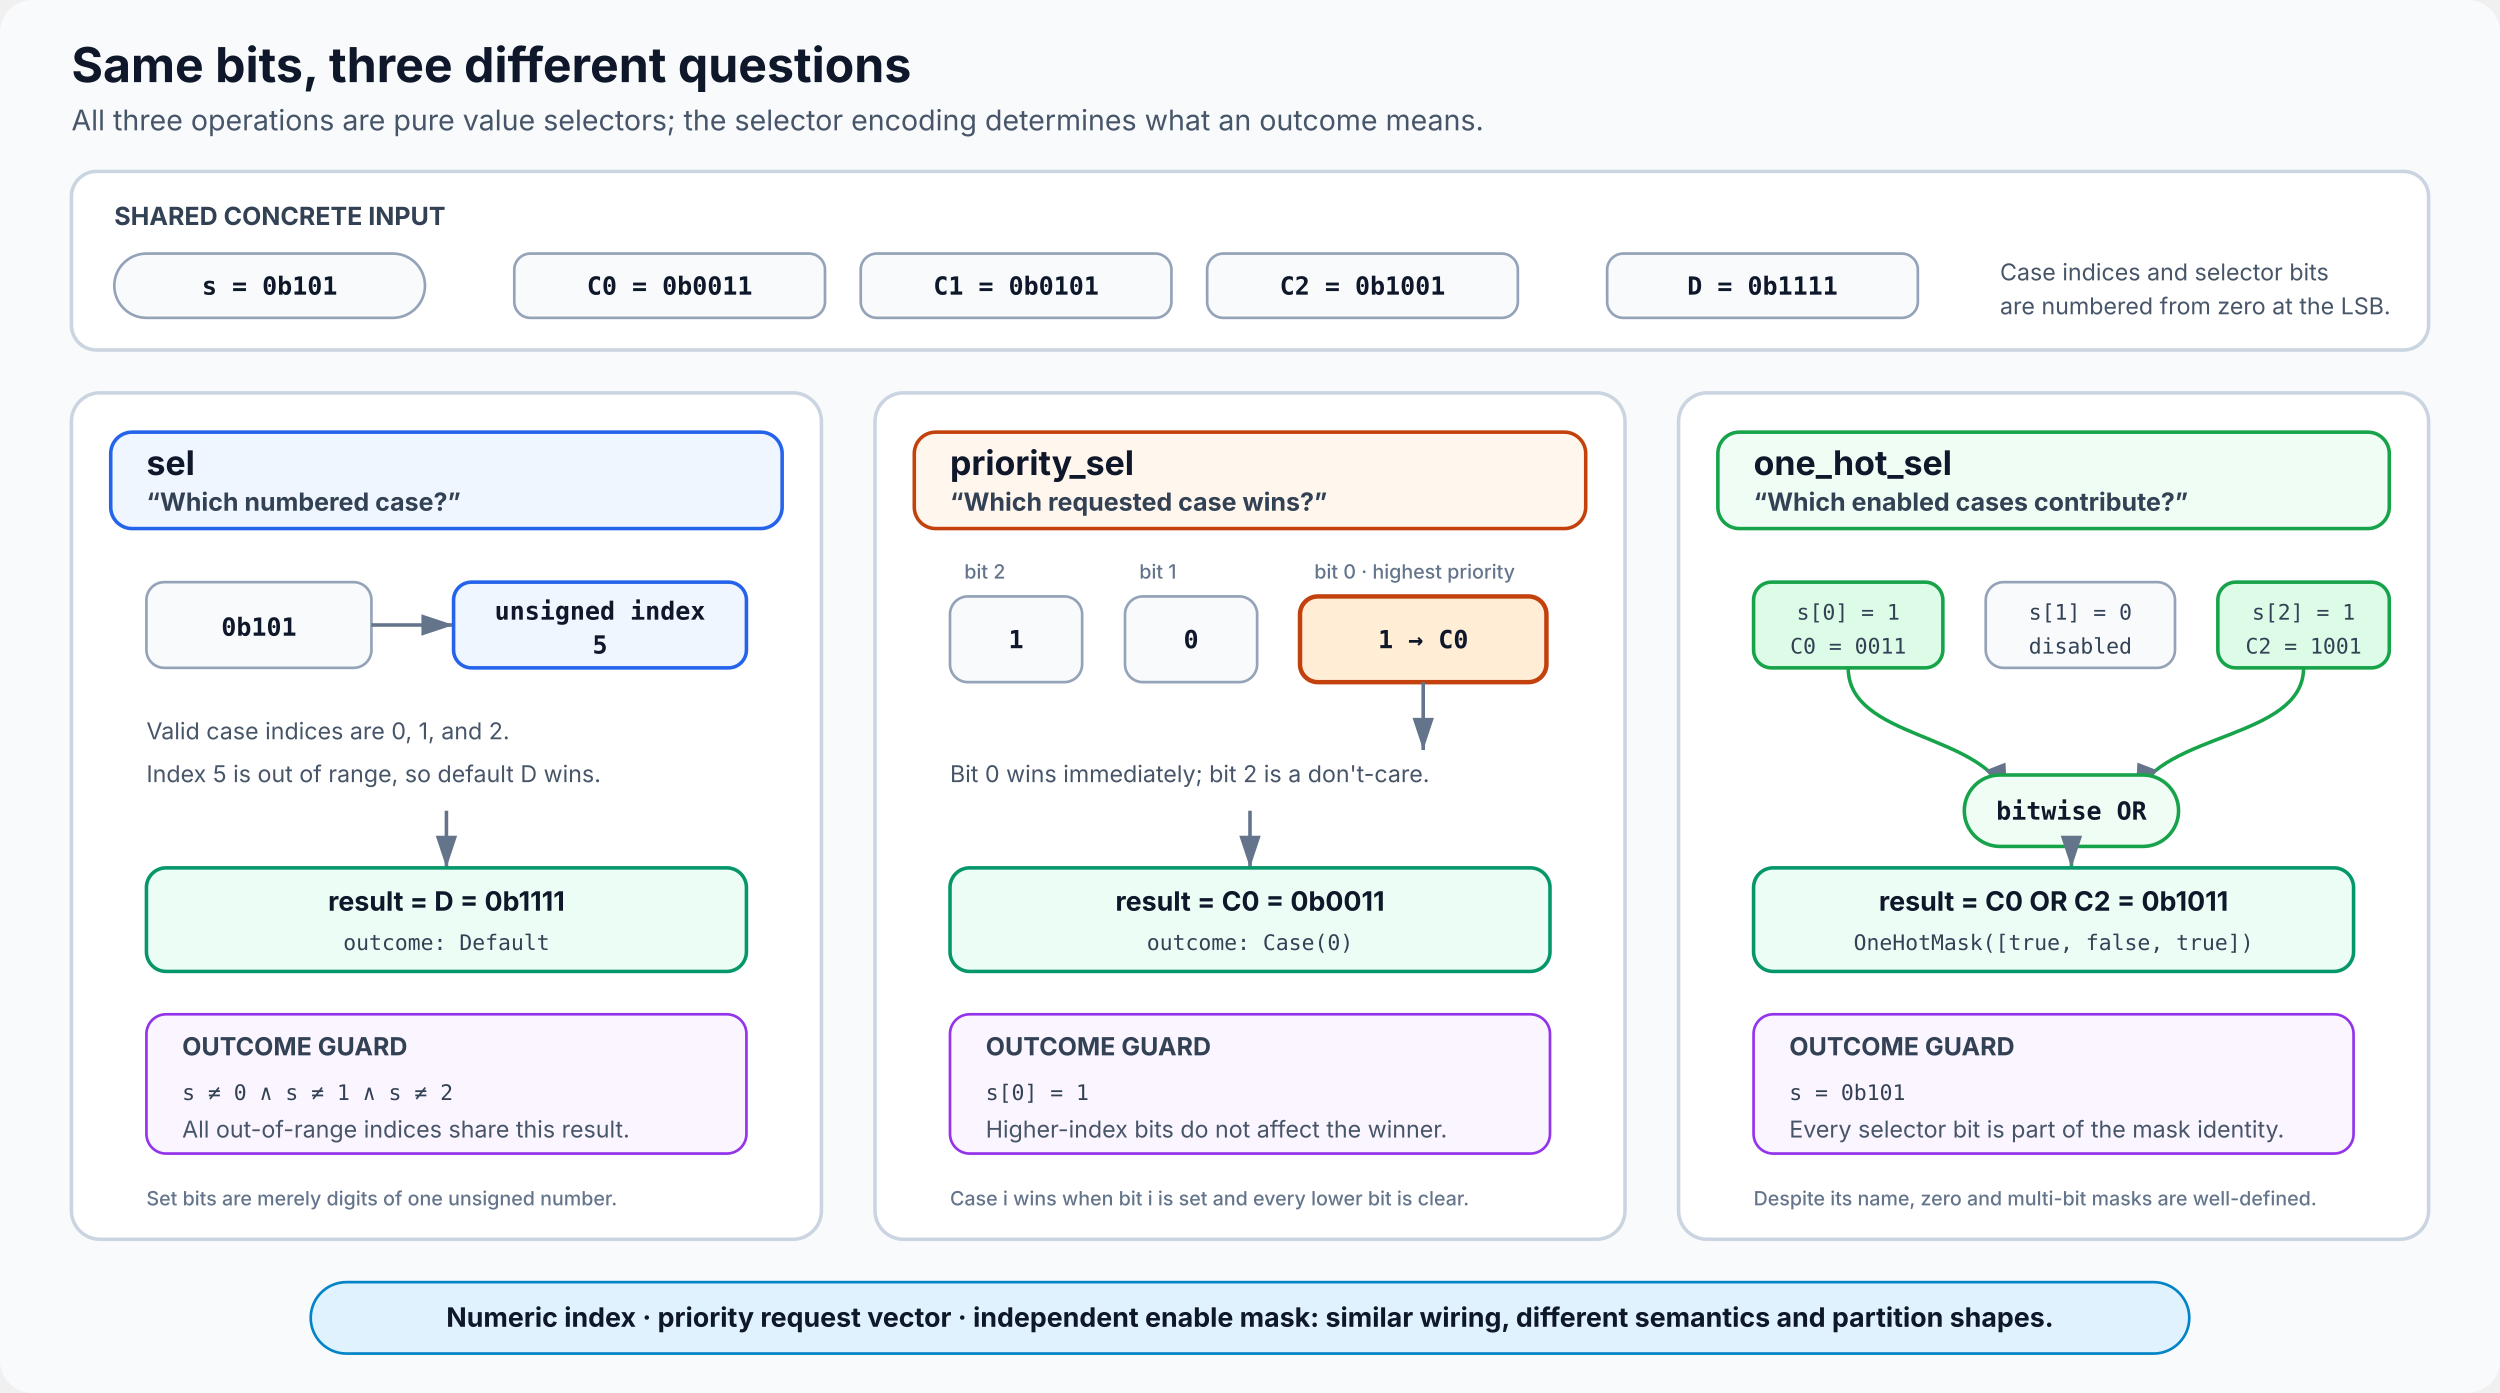
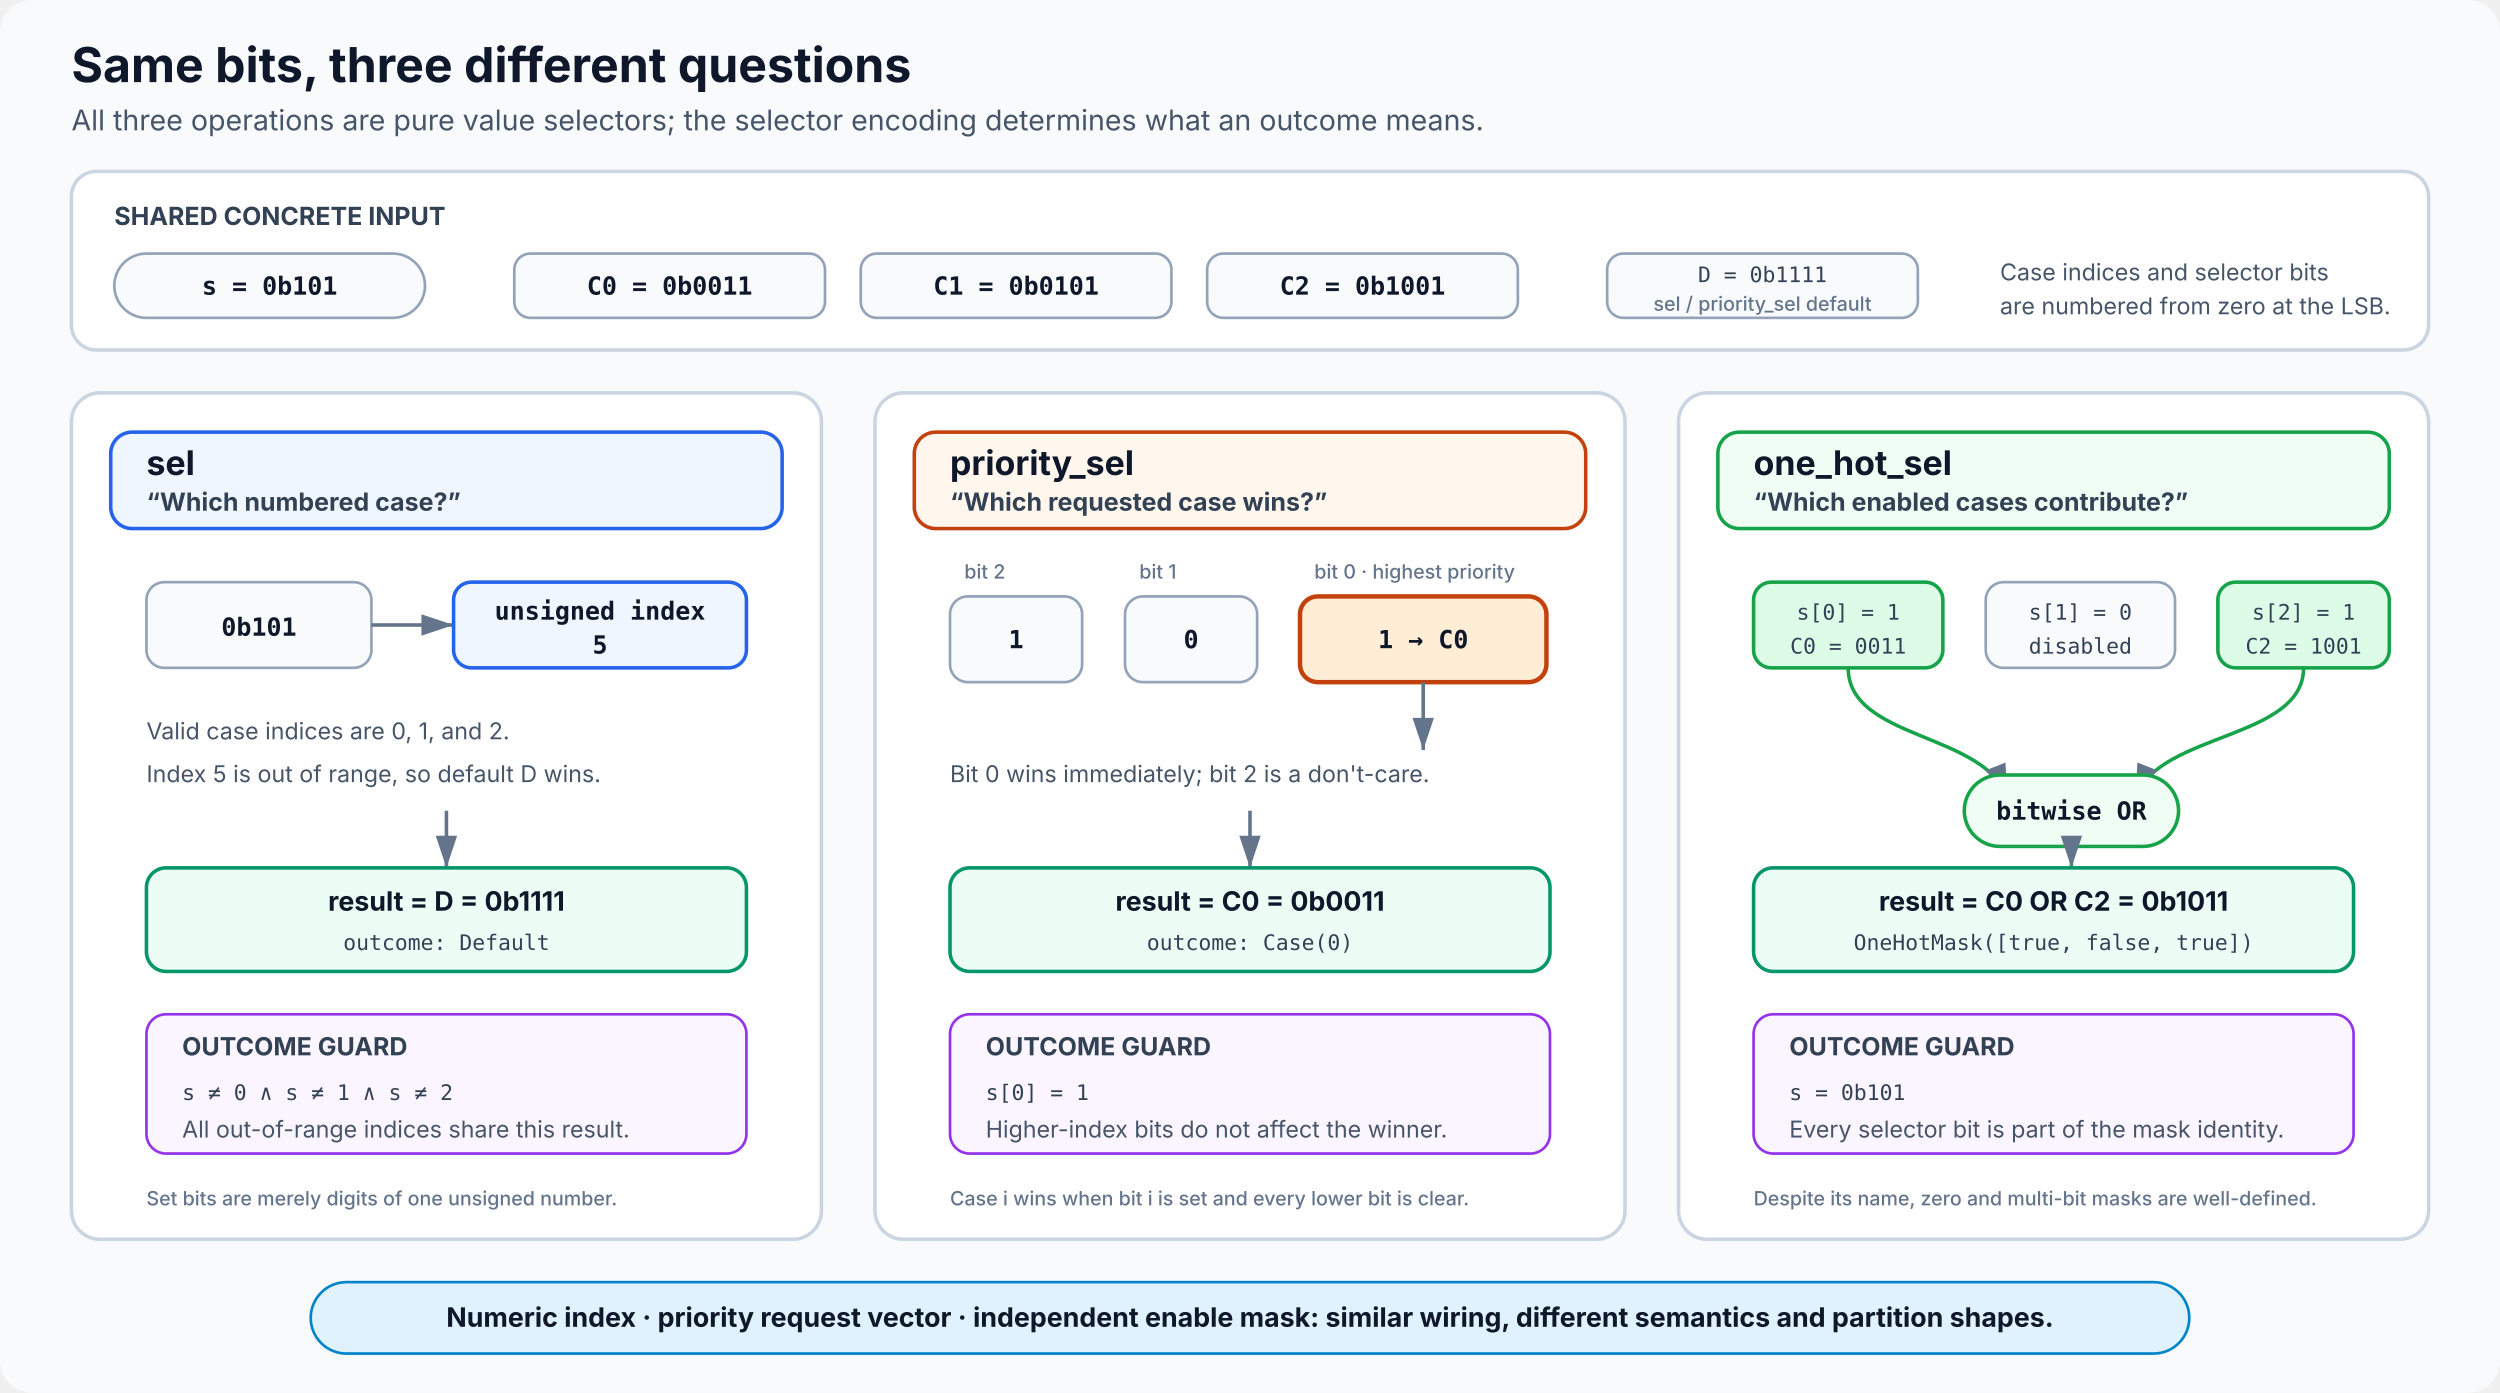
<svg xmlns="http://www.w3.org/2000/svg" width="1400" height="780" viewBox="0 0 1400 780" role="img" aria-labelledby="title desc">
  <defs>
    <marker id="arrow" markerWidth="10" markerHeight="10" refX="9" refY="3" orient="auto" markerUnits="strokeWidth">
      <path d="M0,0 L0,6 L9,3 z" fill="#64748b" />
    </marker>
    <style>
      .bg { fill: #f8fafc; }
      .panel { fill: #ffffff; stroke: #cbd5e1; stroke-width: 2; }
      .index { fill: #eff6ff; stroke: #2563eb; stroke-width: 2; }
      .priority { fill: #fff7ed; stroke: #c2410c; stroke-width: 2; }
      .mask { fill: #f0fdf4; stroke: #16a34a; stroke-width: 2; }
      .neutral { fill: #f8fafc; stroke: #94a3b8; stroke-width: 1.5; }
      .active { fill: #dcfce7; stroke: #16a34a; stroke-width: 2; }
      .winner { fill: #ffedd5; stroke: #c2410c; stroke-width: 2.5; }
      .result { fill: #ecfdf5; stroke: #059669; stroke-width: 2; }
      .guard { fill: #faf5ff; stroke: #9333ea; stroke-width: 1.5; }
      .title { font: 700 27px -apple-system, BlinkMacSystemFont, "Segoe UI", sans-serif; fill: #0f172a; }
      .subtitle { font: 400 16px -apple-system, BlinkMacSystemFont, "Segoe UI", sans-serif; fill: #475569; }
      .heading { font: 700 19px -apple-system, BlinkMacSystemFont, "Segoe UI", sans-serif; fill: #0f172a; }
      .question { font: 650 14px -apple-system, BlinkMacSystemFont, "Segoe UI", sans-serif; fill: #334155; }
      .label { font: 650 15px -apple-system, BlinkMacSystemFont, "Segoe UI", sans-serif; fill: #0f172a; }
      .small { font: 400 13px -apple-system, BlinkMacSystemFont, "Segoe UI", sans-serif; fill: #475569; }
      .tiny { font: 500 11px -apple-system, BlinkMacSystemFont, "Segoe UI", sans-serif; fill: #64748b; }
      .mono { font: 600 14px ui-monospace, SFMono-Regular, Consolas, monospace; fill: #0f172a; }
      .mono-small { font: 500 12px ui-monospace, SFMono-Regular, Consolas, monospace; fill: #334155; }
      .edge { fill: none; stroke: #64748b; stroke-width: 2; marker-end: url(#arrow); }
      .soft-edge { fill: none; stroke: #94a3b8; stroke-width: 1.6; marker-end: url(#arrow); }
      .or-edge { fill: none; stroke: #16a34a; stroke-width: 2; marker-end: url(#arrow); }
    </style>
  </defs>
  <rect class="bg" width="1400" height="780" rx="18" />
  <text class="title" x="40" y="46">Same bits, three different questions</text>
  <text class="subtitle" x="40" y="73">All three operations are pure value selectors; the selector encoding determines what an outcome means.</text>
  <rect class="panel" x="40" y="96" width="1320" height="100" rx="14" />
  <text class="question" x="64" y="126">SHARED CONCRETE INPUT</text>
  <rect class="neutral" x="64" y="142" width="174" height="36" rx="18" />
  <text class="mono" x="151" y="165" text-anchor="middle">s = 0b101</text>
  <rect class="neutral" x="288" y="142" width="174" height="36" rx="9" />
  <text class="mono" x="375" y="165" text-anchor="middle">C0 = 0b0011</text>
  <rect class="neutral" x="482" y="142" width="174" height="36" rx="9" />
  <text class="mono" x="569" y="165" text-anchor="middle">C1 = 0b0101</text>
  <rect class="neutral" x="676" y="142" width="174" height="36" rx="9" />
  <text class="mono" x="763" y="165" text-anchor="middle">C2 = 0b1001</text>
  <rect class="neutral" x="900" y="142" width="174" height="36" rx="9" />
-   <text class="mono" x="987" y="165" text-anchor="middle">D = 0b1111</text>
+   <text class="mono-small" x="987" y="158" text-anchor="middle">D = 0b1111</text>
+   <text class="tiny" x="987" y="174" text-anchor="middle">sel / priority_sel default</text>
  <text class="small" x="1120" y="157">Case indices and selector bits</text>
  <text class="small" x="1120" y="176">are numbered from zero at the LSB.</text>
  <rect class="panel" x="40" y="220" width="420" height="474" rx="16" />
  <rect class="index" x="62" y="242" width="376" height="54" rx="12" />
  <text class="heading" x="82" y="266">sel</text>
  <text class="question" x="82" y="286">“Which numbered case?”</text>
  <rect class="neutral" x="82" y="326" width="126" height="48" rx="10" />
  <text class="mono" x="145" y="356" text-anchor="middle">0b101</text>
  <path class="edge" d="M208 350 L254 350" />
  <rect class="index" x="254" y="326" width="164" height="48" rx="10" />
  <text class="mono" x="336" y="347" text-anchor="middle">unsigned index</text>
  <text class="mono" x="336" y="366" text-anchor="middle">5</text>
  <text class="small" x="82" y="414">Valid case indices are 0, 1, and 2.</text>
  <text class="small" x="82" y="438">Index 5 is out of range, so default D wins.</text>
  <path class="edge" d="M250 454 L250 486" />
  <rect class="result" x="82" y="486" width="336" height="58" rx="11" />
  <text class="label" x="250" y="510" text-anchor="middle">result = D = 0b1111</text>
  <text class="mono-small" x="250" y="532" text-anchor="middle">outcome: Default</text>
  <rect class="guard" x="82" y="568" width="336" height="78" rx="11" />
  <text class="question" x="102" y="591">OUTCOME GUARD</text>
  <text class="mono-small" x="102" y="616">s ≠ 0 ∧ s ≠ 1 ∧ s ≠ 2</text>
  <text class="small" x="102" y="637">All out-of-range indices share this result.</text>
  <text class="tiny" x="82" y="675">Set bits are merely digits of one unsigned number.</text>
  <rect class="panel" x="490" y="220" width="420" height="474" rx="16" />
  <rect class="priority" x="512" y="242" width="376" height="54" rx="12" />
  <text class="heading" x="532" y="266">priority_sel</text>
  <text class="question" x="532" y="286">“Which requested case wins?”</text>
  <text class="tiny" x="540" y="324">bit 2</text>
  <text class="tiny" x="638" y="324">bit 1</text>
  <text class="tiny" x="736" y="324">bit 0 · highest priority</text>
  <rect class="neutral" x="532" y="334" width="74" height="48" rx="10" />
  <text class="mono" x="569" y="363" text-anchor="middle">1</text>
  <rect class="neutral" x="630" y="334" width="74" height="48" rx="10" />
  <text class="mono" x="667" y="363" text-anchor="middle">0</text>
  <rect class="winner" x="728" y="334" width="138" height="48" rx="10" />
  <text class="mono" x="797" y="363" text-anchor="middle">1 → C0</text>
  <path class="edge" d="M797 382 L797 420" />
  <text class="small" x="532" y="438">Bit 0 wins immediately; bit 2 is a don't-care.</text>
  <path class="edge" d="M700 454 L700 486" />
  <rect class="result" x="532" y="486" width="336" height="58" rx="11" />
  <text class="label" x="700" y="510" text-anchor="middle">result = C0 = 0b0011</text>
  <text class="mono-small" x="700" y="532" text-anchor="middle">outcome: Case(0)</text>
  <rect class="guard" x="532" y="568" width="336" height="78" rx="11" />
  <text class="question" x="552" y="591">OUTCOME GUARD</text>
  <text class="mono-small" x="552" y="616">s[0] = 1</text>
  <text class="small" x="552" y="637">Higher-index bits do not affect the winner.</text>
  <text class="tiny" x="532" y="675">Case i wins when bit i is set and every lower bit is clear.</text>
  <rect class="panel" x="940" y="220" width="420" height="474" rx="16" />
  <rect class="mask" x="962" y="242" width="376" height="54" rx="12" />
  <text class="heading" x="982" y="266">one_hot_sel</text>
  <text class="question" x="982" y="286">“Which enabled cases contribute?”</text>
  <rect class="active" x="982" y="326" width="106" height="48" rx="10" />
  <text class="mono-small" x="1035" y="347" text-anchor="middle">s[0] = 1</text>
  <text class="mono-small" x="1035" y="366" text-anchor="middle">C0 = 0011</text>
  <rect class="neutral" x="1112" y="326" width="106" height="48" rx="10" />
  <text class="mono-small" x="1165" y="347" text-anchor="middle">s[1] = 0</text>
  <text class="mono-small" x="1165" y="366" text-anchor="middle">disabled</text>
  <rect class="active" x="1242" y="326" width="96" height="48" rx="10" />
  <text class="mono-small" x="1290" y="347" text-anchor="middle">s[2] = 1</text>
  <text class="mono-small" x="1290" y="366" text-anchor="middle">C2 = 1001</text>
  <path class="or-edge" d="M1035 374 C1035 414 1110 410 1124 446" />
  <path class="or-edge" d="M1290 374 C1290 414 1210 410 1196 446" />
  <rect class="mask" x="1100" y="434" width="120" height="40" rx="20" />
  <text class="mono" x="1160" y="459" text-anchor="middle">bitwise OR</text>
  <path class="or-edge" d="M1160 474 L1160 486" />
  <rect class="result" x="982" y="486" width="336" height="58" rx="11" />
  <text class="label" x="1150" y="510" text-anchor="middle">result = C0 OR C2 = 0b1011</text>
  <text class="mono-small" x="1150" y="532" text-anchor="middle">OneHotMask([true, false, true])</text>
  <rect class="guard" x="982" y="568" width="336" height="78" rx="11" />
  <text class="question" x="1002" y="591">OUTCOME GUARD</text>
  <text class="mono-small" x="1002" y="616">s = 0b101</text>
  <text class="small" x="1002" y="637">Every selector bit is part of the mask identity.</text>
  <text class="tiny" x="982" y="675">Despite its name, zero and multi-bit masks are well-defined.</text>
  <rect x="174" y="718" width="1052" height="40" rx="20" fill="#e0f2fe" stroke="#0284c7" stroke-width="1.5" />
  <text class="label" x="700" y="743" text-anchor="middle">Numeric index · priority request vector · independent enable mask: similar wiring, different semantics and partition shapes.</text>
</svg>
